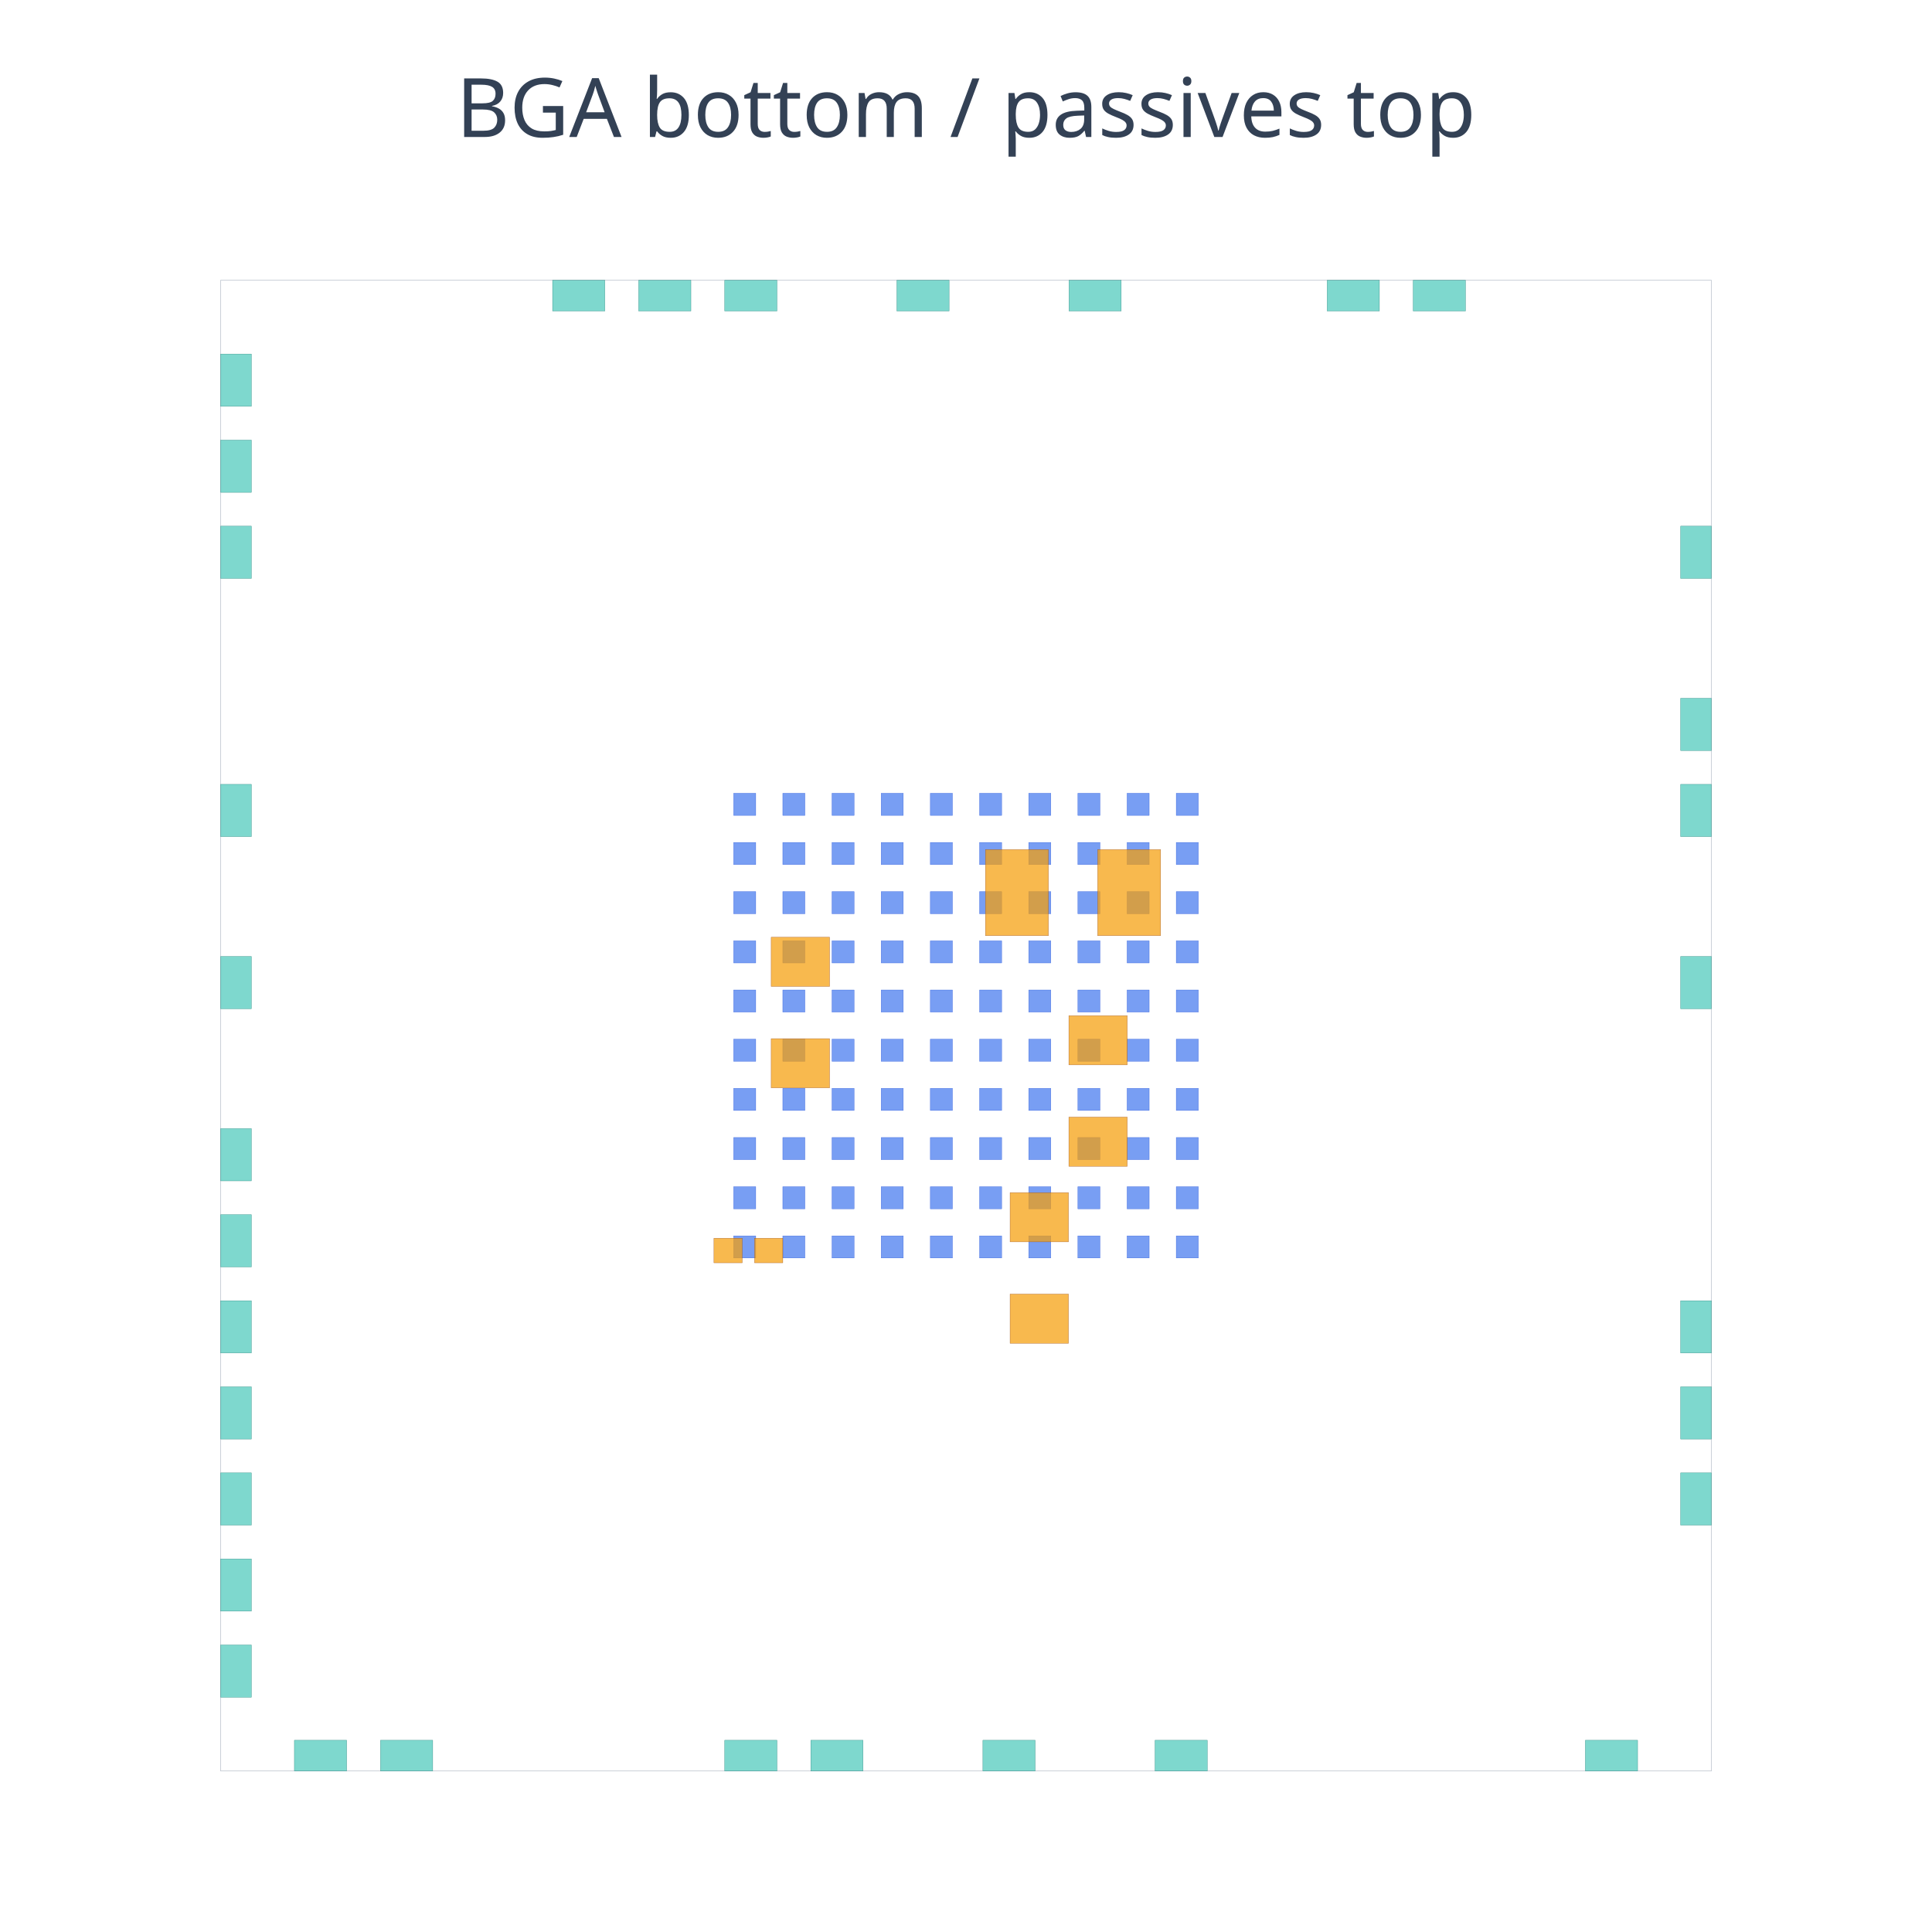
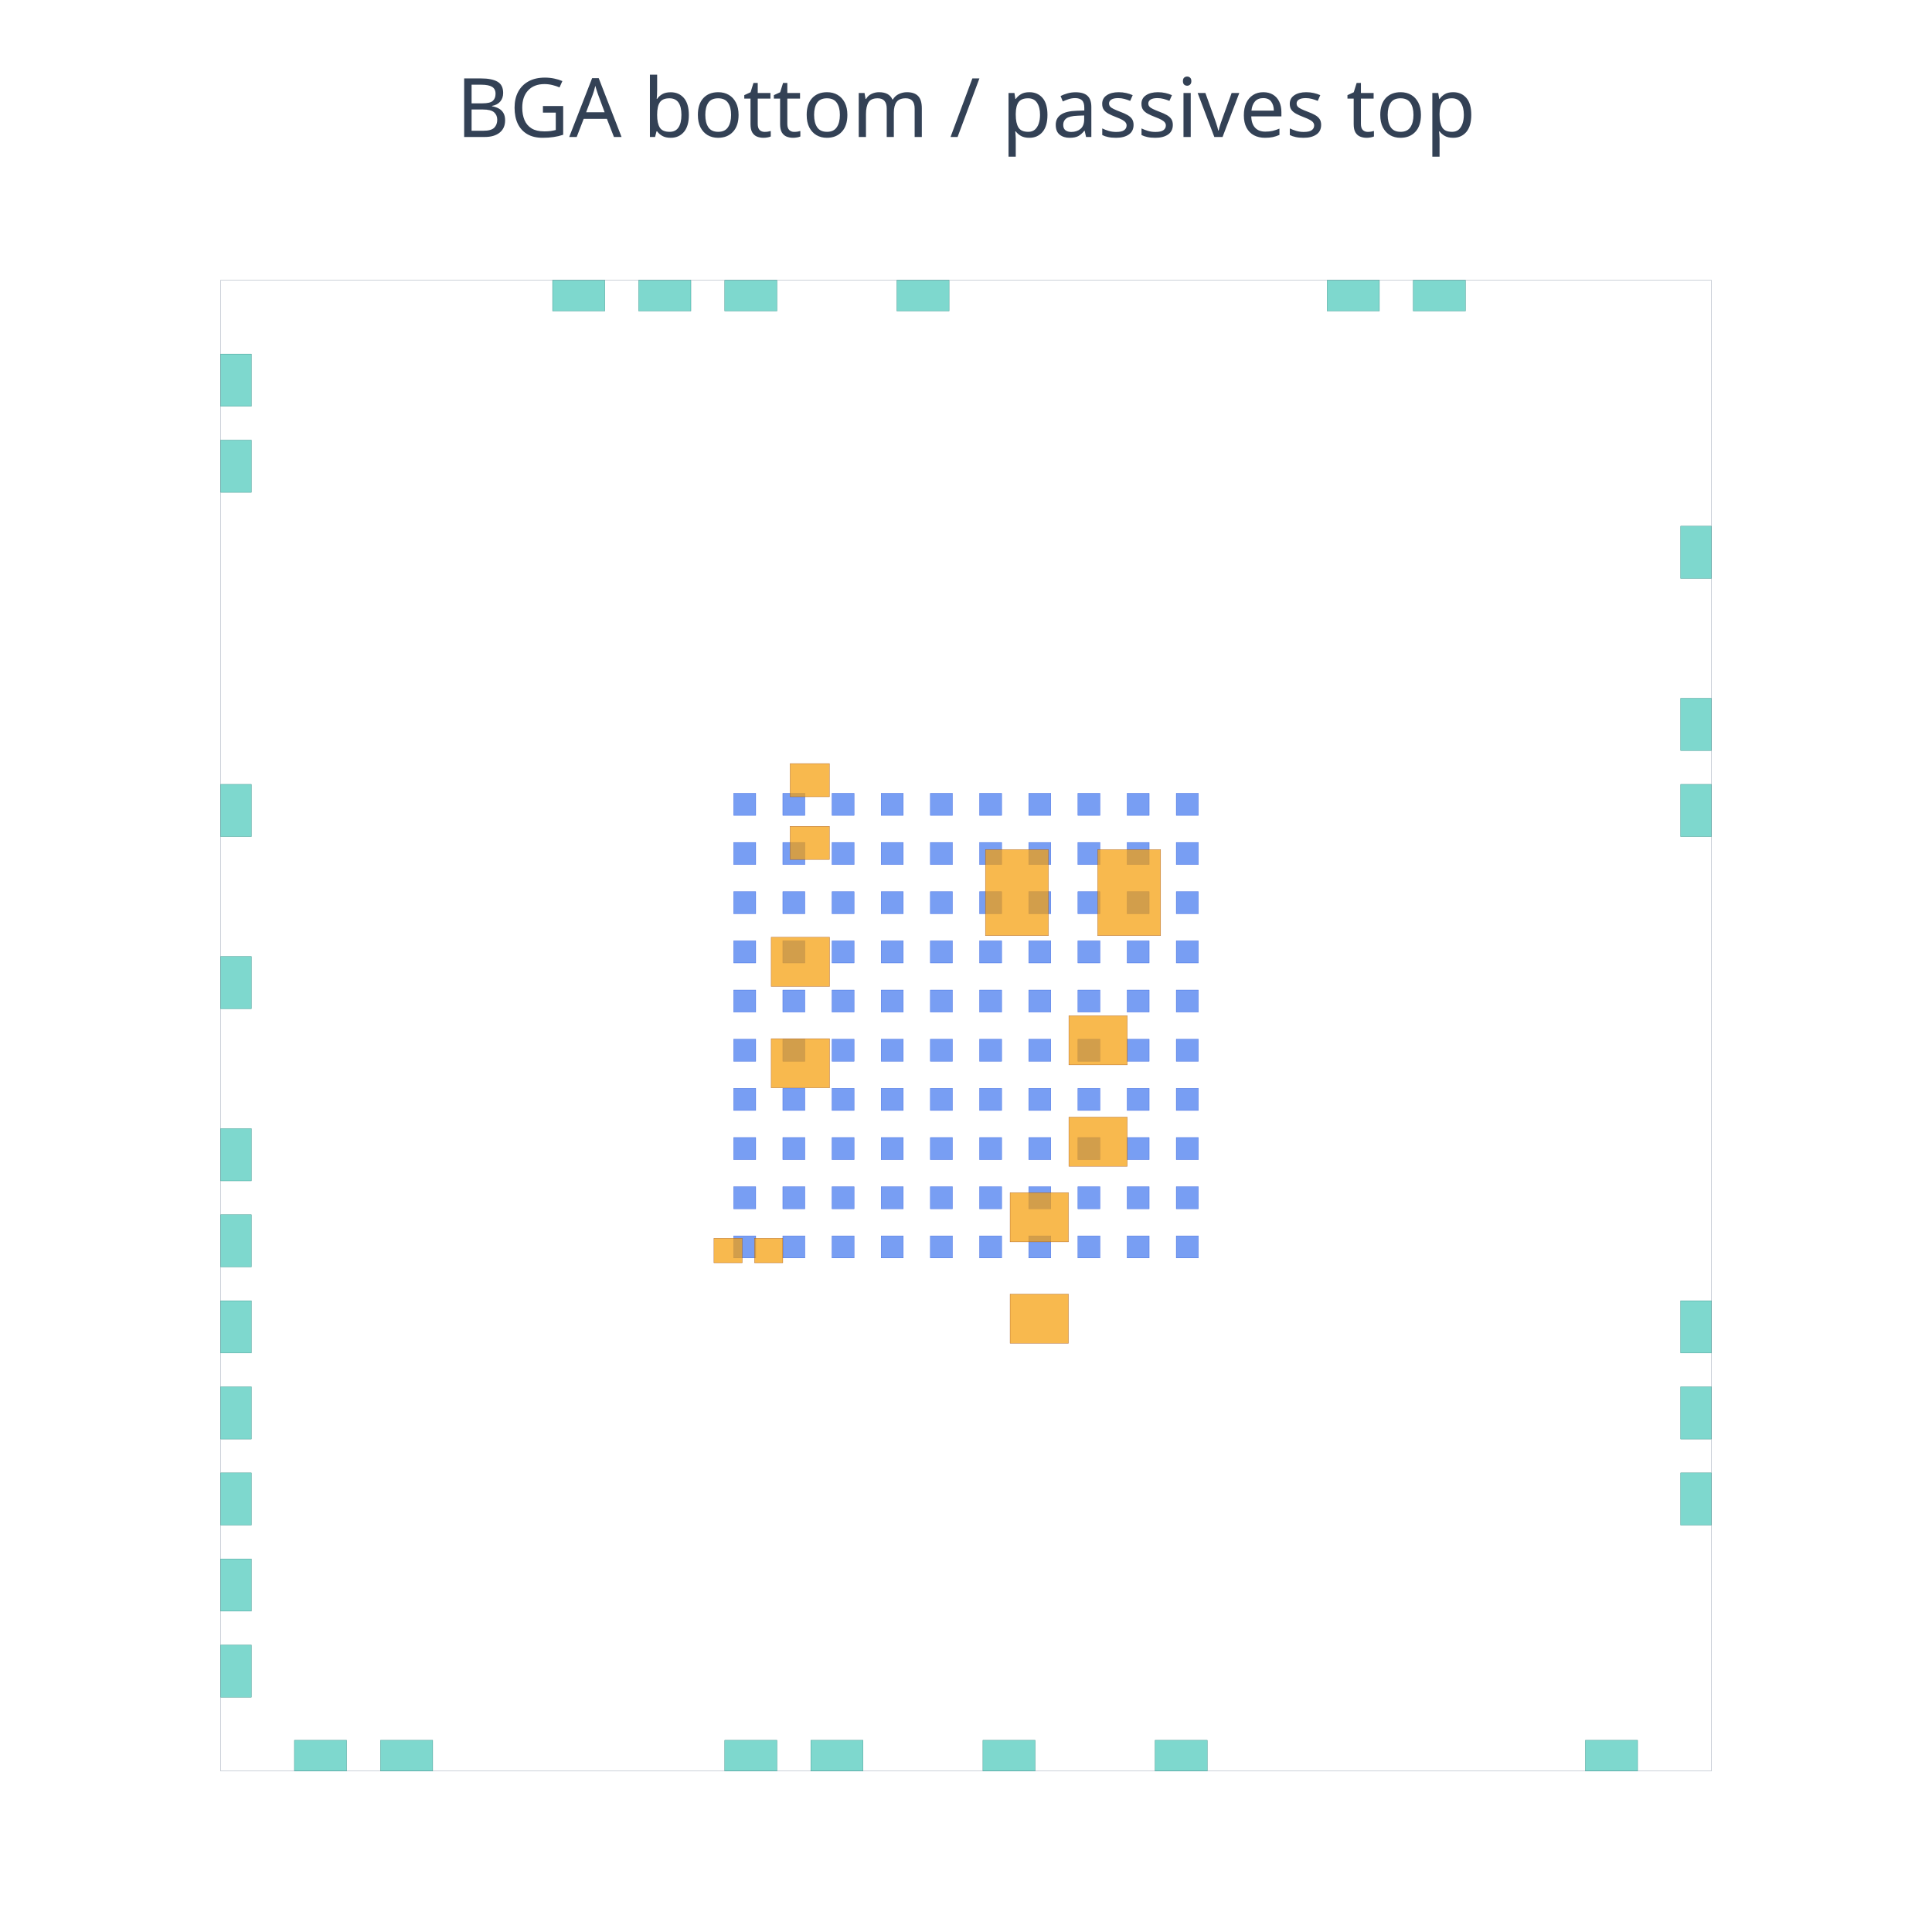
<svg xmlns="http://www.w3.org/2000/svg" width="480" height="480" viewBox="0 0 480 480">
  <rect width="100%" height="100%" fill="white" />
  <g>
    <rect data-type="rect" data-label="board" data-x="0" data-y="0" x="54.815" y="69.63" width="370.37" height="370.37" fill="rgba(255,255,255,0)" stroke="#64748b" stroke-width="0.065" />
  </g>
  <g>
    <rect data-type="rect" data-label="BGA" data-x="3.6" data-y="3.6" x="292.234" y="197.083" width="5.498" height="5.498" fill="rgba(37, 99, 235, 0.62)" stroke="#1d4ed8" stroke-width="0.065" />
  </g>
  <g>
    <rect data-type="rect" data-label="BGA" data-x="2.8" data-y="3.6" x="280.015" y="197.083" width="5.498" height="5.498" fill="rgba(37, 99, 235, 0.62)" stroke="#1d4ed8" stroke-width="0.065" />
  </g>
  <g>
    <rect data-type="rect" data-label="BGA" data-x="2" data-y="3.6" x="267.797" y="197.083" width="5.498" height="5.498" fill="rgba(37, 99, 235, 0.62)" stroke="#1d4ed8" stroke-width="0.065" />
  </g>
  <g>
    <rect data-type="rect" data-label="BGA" data-x="1.2" data-y="3.6" x="255.578" y="197.083" width="5.498" height="5.498" fill="rgba(37, 99, 235, 0.62)" stroke="#1d4ed8" stroke-width="0.065" />
  </g>
  <g>
    <rect data-type="rect" data-label="BGA" data-x="0.4" data-y="3.6" x="243.36" y="197.083" width="5.498" height="5.498" fill="rgba(37, 99, 235, 0.62)" stroke="#1d4ed8" stroke-width="0.065" />
  </g>
  <g>
    <rect data-type="rect" data-label="BGA" data-x="-0.4" data-y="3.6" x="231.142" y="197.083" width="5.498" height="5.498" fill="rgba(37, 99, 235, 0.62)" stroke="#1d4ed8" stroke-width="0.065" />
  </g>
  <g>
    <rect data-type="rect" data-label="BGA" data-x="-1.2" data-y="3.6" x="218.923" y="197.083" width="5.498" height="5.498" fill="rgba(37, 99, 235, 0.62)" stroke="#1d4ed8" stroke-width="0.065" />
  </g>
  <g>
    <rect data-type="rect" data-label="BGA" data-x="-2" data-y="3.6" x="206.705" y="197.083" width="5.498" height="5.498" fill="rgba(37, 99, 235, 0.62)" stroke="#1d4ed8" stroke-width="0.065" />
  </g>
  <g>
    <rect data-type="rect" data-label="BGA" data-x="-2.8" data-y="3.6" x="194.486" y="197.083" width="5.498" height="5.498" fill="rgba(37, 99, 235, 0.62)" stroke="#1d4ed8" stroke-width="0.065" />
  </g>
  <g>
    <rect data-type="rect" data-label="BGA" data-x="-3.6" data-y="3.6" x="182.268" y="197.083" width="5.498" height="5.498" fill="rgba(37, 99, 235, 0.62)" stroke="#1d4ed8" stroke-width="0.065" />
  </g>
  <g>
    <rect data-type="rect" data-label="BGA" data-x="3.6" data-y="2.8" x="292.234" y="209.301" width="5.498" height="5.498" fill="rgba(37, 99, 235, 0.62)" stroke="#1d4ed8" stroke-width="0.065" />
  </g>
  <g>
    <rect data-type="rect" data-label="BGA" data-x="2.8" data-y="2.8" x="280.015" y="209.301" width="5.498" height="5.498" fill="rgba(37, 99, 235, 0.62)" stroke="#1d4ed8" stroke-width="0.065" />
  </g>
  <g>
    <rect data-type="rect" data-label="BGA" data-x="2" data-y="2.8" x="267.797" y="209.301" width="5.498" height="5.498" fill="rgba(37, 99, 235, 0.62)" stroke="#1d4ed8" stroke-width="0.065" />
  </g>
  <g>
    <rect data-type="rect" data-label="BGA" data-x="1.2" data-y="2.8" x="255.578" y="209.301" width="5.498" height="5.498" fill="rgba(37, 99, 235, 0.62)" stroke="#1d4ed8" stroke-width="0.065" />
  </g>
  <g>
    <rect data-type="rect" data-label="BGA" data-x="0.4" data-y="2.8" x="243.36" y="209.301" width="5.498" height="5.498" fill="rgba(37, 99, 235, 0.62)" stroke="#1d4ed8" stroke-width="0.065" />
  </g>
  <g>
    <rect data-type="rect" data-label="BGA" data-x="-0.4" data-y="2.8" x="231.142" y="209.301" width="5.498" height="5.498" fill="rgba(37, 99, 235, 0.62)" stroke="#1d4ed8" stroke-width="0.065" />
  </g>
  <g>
    <rect data-type="rect" data-label="BGA" data-x="-1.2" data-y="2.8" x="218.923" y="209.301" width="5.498" height="5.498" fill="rgba(37, 99, 235, 0.62)" stroke="#1d4ed8" stroke-width="0.065" />
  </g>
  <g>
    <rect data-type="rect" data-label="BGA" data-x="-2" data-y="2.8" x="206.705" y="209.301" width="5.498" height="5.498" fill="rgba(37, 99, 235, 0.62)" stroke="#1d4ed8" stroke-width="0.065" />
  </g>
  <g>
    <rect data-type="rect" data-label="BGA" data-x="-2.8" data-y="2.8" x="194.486" y="209.301" width="5.498" height="5.498" fill="rgba(37, 99, 235, 0.62)" stroke="#1d4ed8" stroke-width="0.065" />
  </g>
  <g>
    <rect data-type="rect" data-label="BGA" data-x="-3.6" data-y="2.8" x="182.268" y="209.301" width="5.498" height="5.498" fill="rgba(37, 99, 235, 0.62)" stroke="#1d4ed8" stroke-width="0.065" />
  </g>
  <g>
    <rect data-type="rect" data-label="BGA" data-x="3.6" data-y="2" x="292.234" y="221.52" width="5.498" height="5.498" fill="rgba(37, 99, 235, 0.62)" stroke="#1d4ed8" stroke-width="0.065" />
  </g>
  <g>
    <rect data-type="rect" data-label="BGA" data-x="2.8" data-y="2" x="280.015" y="221.52" width="5.498" height="5.498" fill="rgba(37, 99, 235, 0.62)" stroke="#1d4ed8" stroke-width="0.065" />
  </g>
  <g>
    <rect data-type="rect" data-label="BGA" data-x="2" data-y="2" x="267.797" y="221.52" width="5.498" height="5.498" fill="rgba(37, 99, 235, 0.62)" stroke="#1d4ed8" stroke-width="0.065" />
  </g>
  <g>
    <rect data-type="rect" data-label="BGA" data-x="1.2" data-y="2" x="255.578" y="221.52" width="5.498" height="5.498" fill="rgba(37, 99, 235, 0.62)" stroke="#1d4ed8" stroke-width="0.065" />
  </g>
  <g>
    <rect data-type="rect" data-label="BGA" data-x="0.4" data-y="2" x="243.36" y="221.52" width="5.498" height="5.498" fill="rgba(37, 99, 235, 0.62)" stroke="#1d4ed8" stroke-width="0.065" />
  </g>
  <g>
    <rect data-type="rect" data-label="BGA" data-x="-0.4" data-y="2" x="231.142" y="221.52" width="5.498" height="5.498" fill="rgba(37, 99, 235, 0.62)" stroke="#1d4ed8" stroke-width="0.065" />
  </g>
  <g>
    <rect data-type="rect" data-label="BGA" data-x="-1.2" data-y="2" x="218.923" y="221.52" width="5.498" height="5.498" fill="rgba(37, 99, 235, 0.62)" stroke="#1d4ed8" stroke-width="0.065" />
  </g>
  <g>
    <rect data-type="rect" data-label="BGA" data-x="-2" data-y="2" x="206.705" y="221.52" width="5.498" height="5.498" fill="rgba(37, 99, 235, 0.62)" stroke="#1d4ed8" stroke-width="0.065" />
  </g>
  <g>
    <rect data-type="rect" data-label="BGA" data-x="-2.8" data-y="2" x="194.486" y="221.52" width="5.498" height="5.498" fill="rgba(37, 99, 235, 0.62)" stroke="#1d4ed8" stroke-width="0.065" />
  </g>
  <g>
    <rect data-type="rect" data-label="BGA" data-x="-3.6" data-y="2" x="182.268" y="221.52" width="5.498" height="5.498" fill="rgba(37, 99, 235, 0.62)" stroke="#1d4ed8" stroke-width="0.065" />
  </g>
  <g>
    <rect data-type="rect" data-label="BGA" data-x="3.6" data-y="1.2" x="292.234" y="233.738" width="5.498" height="5.498" fill="rgba(37, 99, 235, 0.62)" stroke="#1d4ed8" stroke-width="0.065" />
  </g>
  <g>
    <rect data-type="rect" data-label="BGA" data-x="2.8" data-y="1.2" x="280.015" y="233.738" width="5.498" height="5.498" fill="rgba(37, 99, 235, 0.62)" stroke="#1d4ed8" stroke-width="0.065" />
  </g>
  <g>
    <rect data-type="rect" data-label="BGA" data-x="2" data-y="1.2" x="267.797" y="233.738" width="5.498" height="5.498" fill="rgba(37, 99, 235, 0.62)" stroke="#1d4ed8" stroke-width="0.065" />
  </g>
  <g>
    <rect data-type="rect" data-label="BGA" data-x="1.2" data-y="1.2" x="255.578" y="233.738" width="5.498" height="5.498" fill="rgba(37, 99, 235, 0.62)" stroke="#1d4ed8" stroke-width="0.065" />
  </g>
  <g>
    <rect data-type="rect" data-label="BGA" data-x="0.4" data-y="1.2" x="243.36" y="233.738" width="5.498" height="5.498" fill="rgba(37, 99, 235, 0.62)" stroke="#1d4ed8" stroke-width="0.065" />
  </g>
  <g>
    <rect data-type="rect" data-label="BGA" data-x="-0.4" data-y="1.2" x="231.142" y="233.738" width="5.498" height="5.498" fill="rgba(37, 99, 235, 0.62)" stroke="#1d4ed8" stroke-width="0.065" />
  </g>
  <g>
    <rect data-type="rect" data-label="BGA" data-x="-1.2" data-y="1.2" x="218.923" y="233.738" width="5.498" height="5.498" fill="rgba(37, 99, 235, 0.62)" stroke="#1d4ed8" stroke-width="0.065" />
  </g>
  <g>
    <rect data-type="rect" data-label="BGA" data-x="-2" data-y="1.2" x="206.705" y="233.738" width="5.498" height="5.498" fill="rgba(37, 99, 235, 0.62)" stroke="#1d4ed8" stroke-width="0.065" />
  </g>
  <g>
    <rect data-type="rect" data-label="BGA" data-x="-2.8" data-y="1.2" x="194.486" y="233.738" width="5.498" height="5.498" fill="rgba(37, 99, 235, 0.62)" stroke="#1d4ed8" stroke-width="0.065" />
  </g>
  <g>
    <rect data-type="rect" data-label="BGA" data-x="-3.6" data-y="1.2" x="182.268" y="233.738" width="5.498" height="5.498" fill="rgba(37, 99, 235, 0.62)" stroke="#1d4ed8" stroke-width="0.065" />
  </g>
  <g>
    <rect data-type="rect" data-label="BGA" data-x="3.6" data-y="0.4" x="292.234" y="245.956" width="5.498" height="5.498" fill="rgba(37, 99, 235, 0.62)" stroke="#1d4ed8" stroke-width="0.065" />
  </g>
  <g>
    <rect data-type="rect" data-label="BGA" data-x="2.8" data-y="0.4" x="280.015" y="245.956" width="5.498" height="5.498" fill="rgba(37, 99, 235, 0.62)" stroke="#1d4ed8" stroke-width="0.065" />
  </g>
  <g>
    <rect data-type="rect" data-label="BGA" data-x="2" data-y="0.4" x="267.797" y="245.956" width="5.498" height="5.498" fill="rgba(37, 99, 235, 0.62)" stroke="#1d4ed8" stroke-width="0.065" />
  </g>
  <g>
    <rect data-type="rect" data-label="BGA" data-x="1.2" data-y="0.4" x="255.578" y="245.956" width="5.498" height="5.498" fill="rgba(37, 99, 235, 0.62)" stroke="#1d4ed8" stroke-width="0.065" />
  </g>
  <g>
    <rect data-type="rect" data-label="BGA" data-x="0.4" data-y="0.4" x="243.36" y="245.956" width="5.498" height="5.498" fill="rgba(37, 99, 235, 0.62)" stroke="#1d4ed8" stroke-width="0.065" />
  </g>
  <g>
    <rect data-type="rect" data-label="BGA" data-x="-0.4" data-y="0.4" x="231.142" y="245.956" width="5.498" height="5.498" fill="rgba(37, 99, 235, 0.62)" stroke="#1d4ed8" stroke-width="0.065" />
  </g>
  <g>
    <rect data-type="rect" data-label="BGA" data-x="-1.2" data-y="0.4" x="218.923" y="245.956" width="5.498" height="5.498" fill="rgba(37, 99, 235, 0.62)" stroke="#1d4ed8" stroke-width="0.065" />
  </g>
  <g>
    <rect data-type="rect" data-label="BGA" data-x="-2" data-y="0.4" x="206.705" y="245.956" width="5.498" height="5.498" fill="rgba(37, 99, 235, 0.62)" stroke="#1d4ed8" stroke-width="0.065" />
  </g>
  <g>
    <rect data-type="rect" data-label="BGA" data-x="-2.8" data-y="0.4" x="194.486" y="245.956" width="5.498" height="5.498" fill="rgba(37, 99, 235, 0.62)" stroke="#1d4ed8" stroke-width="0.065" />
  </g>
  <g>
    <rect data-type="rect" data-label="BGA" data-x="-3.6" data-y="0.4" x="182.268" y="245.956" width="5.498" height="5.498" fill="rgba(37, 99, 235, 0.62)" stroke="#1d4ed8" stroke-width="0.065" />
  </g>
  <g>
    <rect data-type="rect" data-label="BGA" data-x="3.6" data-y="-0.4" x="292.234" y="258.175" width="5.498" height="5.498" fill="rgba(37, 99, 235, 0.62)" stroke="#1d4ed8" stroke-width="0.065" />
  </g>
  <g>
    <rect data-type="rect" data-label="BGA" data-x="2.8" data-y="-0.4" x="280.015" y="258.175" width="5.498" height="5.498" fill="rgba(37, 99, 235, 0.62)" stroke="#1d4ed8" stroke-width="0.065" />
  </g>
  <g>
    <rect data-type="rect" data-label="BGA" data-x="2" data-y="-0.4" x="267.797" y="258.175" width="5.498" height="5.498" fill="rgba(37, 99, 235, 0.62)" stroke="#1d4ed8" stroke-width="0.065" />
  </g>
  <g>
    <rect data-type="rect" data-label="BGA" data-x="1.2" data-y="-0.4" x="255.578" y="258.175" width="5.498" height="5.498" fill="rgba(37, 99, 235, 0.62)" stroke="#1d4ed8" stroke-width="0.065" />
  </g>
  <g>
    <rect data-type="rect" data-label="BGA" data-x="0.4" data-y="-0.4" x="243.36" y="258.175" width="5.498" height="5.498" fill="rgba(37, 99, 235, 0.62)" stroke="#1d4ed8" stroke-width="0.065" />
  </g>
  <g>
    <rect data-type="rect" data-label="BGA" data-x="-0.4" data-y="-0.4" x="231.142" y="258.175" width="5.498" height="5.498" fill="rgba(37, 99, 235, 0.62)" stroke="#1d4ed8" stroke-width="0.065" />
  </g>
  <g>
    <rect data-type="rect" data-label="BGA" data-x="-1.2" data-y="-0.4" x="218.923" y="258.175" width="5.498" height="5.498" fill="rgba(37, 99, 235, 0.62)" stroke="#1d4ed8" stroke-width="0.065" />
  </g>
  <g>
    <rect data-type="rect" data-label="BGA" data-x="-2" data-y="-0.4" x="206.705" y="258.175" width="5.498" height="5.498" fill="rgba(37, 99, 235, 0.62)" stroke="#1d4ed8" stroke-width="0.065" />
  </g>
  <g>
    <rect data-type="rect" data-label="BGA" data-x="-2.8" data-y="-0.4" x="194.486" y="258.175" width="5.498" height="5.498" fill="rgba(37, 99, 235, 0.62)" stroke="#1d4ed8" stroke-width="0.065" />
  </g>
  <g>
    <rect data-type="rect" data-label="BGA" data-x="-3.6" data-y="-0.4" x="182.268" y="258.175" width="5.498" height="5.498" fill="rgba(37, 99, 235, 0.62)" stroke="#1d4ed8" stroke-width="0.065" />
  </g>
  <g>
    <rect data-type="rect" data-label="BGA" data-x="3.6" data-y="-1.2" x="292.234" y="270.393" width="5.498" height="5.498" fill="rgba(37, 99, 235, 0.62)" stroke="#1d4ed8" stroke-width="0.065" />
  </g>
  <g>
    <rect data-type="rect" data-label="BGA" data-x="2.8" data-y="-1.2" x="280.015" y="270.393" width="5.498" height="5.498" fill="rgba(37, 99, 235, 0.62)" stroke="#1d4ed8" stroke-width="0.065" />
  </g>
  <g>
    <rect data-type="rect" data-label="BGA" data-x="2" data-y="-1.2" x="267.797" y="270.393" width="5.498" height="5.498" fill="rgba(37, 99, 235, 0.62)" stroke="#1d4ed8" stroke-width="0.065" />
  </g>
  <g>
    <rect data-type="rect" data-label="BGA" data-x="1.2" data-y="-1.2" x="255.578" y="270.393" width="5.498" height="5.498" fill="rgba(37, 99, 235, 0.62)" stroke="#1d4ed8" stroke-width="0.065" />
  </g>
  <g>
    <rect data-type="rect" data-label="BGA" data-x="0.4" data-y="-1.2" x="243.36" y="270.393" width="5.498" height="5.498" fill="rgba(37, 99, 235, 0.62)" stroke="#1d4ed8" stroke-width="0.065" />
  </g>
  <g>
    <rect data-type="rect" data-label="BGA" data-x="-0.4" data-y="-1.2" x="231.142" y="270.393" width="5.498" height="5.498" fill="rgba(37, 99, 235, 0.62)" stroke="#1d4ed8" stroke-width="0.065" />
  </g>
  <g>
    <rect data-type="rect" data-label="BGA" data-x="-1.2" data-y="-1.2" x="218.923" y="270.393" width="5.498" height="5.498" fill="rgba(37, 99, 235, 0.62)" stroke="#1d4ed8" stroke-width="0.065" />
  </g>
  <g>
    <rect data-type="rect" data-label="BGA" data-x="-2" data-y="-1.2" x="206.705" y="270.393" width="5.498" height="5.498" fill="rgba(37, 99, 235, 0.62)" stroke="#1d4ed8" stroke-width="0.065" />
  </g>
  <g>
    <rect data-type="rect" data-label="BGA" data-x="-2.8" data-y="-1.2" x="194.486" y="270.393" width="5.498" height="5.498" fill="rgba(37, 99, 235, 0.62)" stroke="#1d4ed8" stroke-width="0.065" />
  </g>
  <g>
    <rect data-type="rect" data-label="BGA" data-x="-3.6" data-y="-1.2" x="182.268" y="270.393" width="5.498" height="5.498" fill="rgba(37, 99, 235, 0.62)" stroke="#1d4ed8" stroke-width="0.065" />
  </g>
  <g>
    <rect data-type="rect" data-label="BGA" data-x="3.6" data-y="-2" x="292.234" y="282.612" width="5.498" height="5.498" fill="rgba(37, 99, 235, 0.62)" stroke="#1d4ed8" stroke-width="0.065" />
  </g>
  <g>
    <rect data-type="rect" data-label="BGA" data-x="2.8" data-y="-2" x="280.015" y="282.612" width="5.498" height="5.498" fill="rgba(37, 99, 235, 0.62)" stroke="#1d4ed8" stroke-width="0.065" />
  </g>
  <g>
    <rect data-type="rect" data-label="BGA" data-x="2" data-y="-2" x="267.797" y="282.612" width="5.498" height="5.498" fill="rgba(37, 99, 235, 0.62)" stroke="#1d4ed8" stroke-width="0.065" />
  </g>
  <g>
    <rect data-type="rect" data-label="BGA" data-x="1.2" data-y="-2" x="255.578" y="282.612" width="5.498" height="5.498" fill="rgba(37, 99, 235, 0.62)" stroke="#1d4ed8" stroke-width="0.065" />
  </g>
  <g>
    <rect data-type="rect" data-label="BGA" data-x="0.4" data-y="-2" x="243.36" y="282.612" width="5.498" height="5.498" fill="rgba(37, 99, 235, 0.62)" stroke="#1d4ed8" stroke-width="0.065" />
  </g>
  <g>
    <rect data-type="rect" data-label="BGA" data-x="-0.4" data-y="-2" x="231.142" y="282.612" width="5.498" height="5.498" fill="rgba(37, 99, 235, 0.62)" stroke="#1d4ed8" stroke-width="0.065" />
  </g>
  <g>
    <rect data-type="rect" data-label="BGA" data-x="-1.2" data-y="-2" x="218.923" y="282.612" width="5.498" height="5.498" fill="rgba(37, 99, 235, 0.62)" stroke="#1d4ed8" stroke-width="0.065" />
  </g>
  <g>
    <rect data-type="rect" data-label="BGA" data-x="-2" data-y="-2" x="206.705" y="282.612" width="5.498" height="5.498" fill="rgba(37, 99, 235, 0.62)" stroke="#1d4ed8" stroke-width="0.065" />
  </g>
  <g>
    <rect data-type="rect" data-label="BGA" data-x="-2.8" data-y="-2" x="194.486" y="282.612" width="5.498" height="5.498" fill="rgba(37, 99, 235, 0.62)" stroke="#1d4ed8" stroke-width="0.065" />
  </g>
  <g>
    <rect data-type="rect" data-label="BGA" data-x="-3.6" data-y="-2" x="182.268" y="282.612" width="5.498" height="5.498" fill="rgba(37, 99, 235, 0.62)" stroke="#1d4ed8" stroke-width="0.065" />
  </g>
  <g>
    <rect data-type="rect" data-label="BGA" data-x="3.6" data-y="-2.8" x="292.234" y="294.83" width="5.498" height="5.498" fill="rgba(37, 99, 235, 0.62)" stroke="#1d4ed8" stroke-width="0.065" />
  </g>
  <g>
    <rect data-type="rect" data-label="BGA" data-x="2.8" data-y="-2.8" x="280.015" y="294.83" width="5.498" height="5.498" fill="rgba(37, 99, 235, 0.62)" stroke="#1d4ed8" stroke-width="0.065" />
  </g>
  <g>
    <rect data-type="rect" data-label="BGA" data-x="2" data-y="-2.8" x="267.797" y="294.83" width="5.498" height="5.498" fill="rgba(37, 99, 235, 0.62)" stroke="#1d4ed8" stroke-width="0.065" />
  </g>
  <g>
    <rect data-type="rect" data-label="BGA" data-x="1.2" data-y="-2.8" x="255.578" y="294.83" width="5.498" height="5.498" fill="rgba(37, 99, 235, 0.62)" stroke="#1d4ed8" stroke-width="0.065" />
  </g>
  <g>
    <rect data-type="rect" data-label="BGA" data-x="0.4" data-y="-2.8" x="243.36" y="294.83" width="5.498" height="5.498" fill="rgba(37, 99, 235, 0.62)" stroke="#1d4ed8" stroke-width="0.065" />
  </g>
  <g>
    <rect data-type="rect" data-label="BGA" data-x="-0.4" data-y="-2.8" x="231.142" y="294.83" width="5.498" height="5.498" fill="rgba(37, 99, 235, 0.62)" stroke="#1d4ed8" stroke-width="0.065" />
  </g>
  <g>
    <rect data-type="rect" data-label="BGA" data-x="-1.2" data-y="-2.8" x="218.923" y="294.83" width="5.498" height="5.498" fill="rgba(37, 99, 235, 0.62)" stroke="#1d4ed8" stroke-width="0.065" />
  </g>
  <g>
    <rect data-type="rect" data-label="BGA" data-x="-2" data-y="-2.8" x="206.705" y="294.83" width="5.498" height="5.498" fill="rgba(37, 99, 235, 0.62)" stroke="#1d4ed8" stroke-width="0.065" />
  </g>
  <g>
    <rect data-type="rect" data-label="BGA" data-x="-2.8" data-y="-2.8" x="194.486" y="294.83" width="5.498" height="5.498" fill="rgba(37, 99, 235, 0.62)" stroke="#1d4ed8" stroke-width="0.065" />
  </g>
  <g>
    <rect data-type="rect" data-label="BGA" data-x="-3.6" data-y="-2.8" x="182.268" y="294.83" width="5.498" height="5.498" fill="rgba(37, 99, 235, 0.62)" stroke="#1d4ed8" stroke-width="0.065" />
  </g>
  <g>
    <rect data-type="rect" data-label="BGA" data-x="3.6" data-y="-3.6" x="292.234" y="307.048" width="5.498" height="5.498" fill="rgba(37, 99, 235, 0.62)" stroke="#1d4ed8" stroke-width="0.065" />
  </g>
  <g>
    <rect data-type="rect" data-label="BGA" data-x="2.8" data-y="-3.6" x="280.015" y="307.048" width="5.498" height="5.498" fill="rgba(37, 99, 235, 0.62)" stroke="#1d4ed8" stroke-width="0.065" />
  </g>
  <g>
    <rect data-type="rect" data-label="BGA" data-x="2" data-y="-3.6" x="267.797" y="307.048" width="5.498" height="5.498" fill="rgba(37, 99, 235, 0.62)" stroke="#1d4ed8" stroke-width="0.065" />
  </g>
  <g>
    <rect data-type="rect" data-label="BGA" data-x="1.2" data-y="-3.6" x="255.578" y="307.048" width="5.498" height="5.498" fill="rgba(37, 99, 235, 0.62)" stroke="#1d4ed8" stroke-width="0.065" />
  </g>
  <g>
    <rect data-type="rect" data-label="BGA" data-x="0.4" data-y="-3.6" x="243.36" y="307.048" width="5.498" height="5.498" fill="rgba(37, 99, 235, 0.62)" stroke="#1d4ed8" stroke-width="0.065" />
  </g>
  <g>
    <rect data-type="rect" data-label="BGA" data-x="-0.4" data-y="-3.6" x="231.142" y="307.048" width="5.498" height="5.498" fill="rgba(37, 99, 235, 0.62)" stroke="#1d4ed8" stroke-width="0.065" />
  </g>
  <g>
    <rect data-type="rect" data-label="BGA" data-x="-1.2" data-y="-3.6" x="218.923" y="307.048" width="5.498" height="5.498" fill="rgba(37, 99, 235, 0.62)" stroke="#1d4ed8" stroke-width="0.065" />
  </g>
  <g>
    <rect data-type="rect" data-label="BGA" data-x="-2" data-y="-3.6" x="206.705" y="307.048" width="5.498" height="5.498" fill="rgba(37, 99, 235, 0.62)" stroke="#1d4ed8" stroke-width="0.065" />
  </g>
  <g>
    <rect data-type="rect" data-label="BGA" data-x="-2.8" data-y="-3.6" x="194.486" y="307.048" width="5.498" height="5.498" fill="rgba(37, 99, 235, 0.62)" stroke="#1d4ed8" stroke-width="0.065" />
  </g>
  <g>
    <rect data-type="rect" data-label="BGA" data-x="-3.6" data-y="-3.6" x="182.268" y="307.048" width="5.498" height="5.498" fill="rgba(37, 99, 235, 0.62)" stroke="#1d4ed8" stroke-width="0.065" />
  </g>
  <g>
+     <rect data-type="rect" data-label="IO" data-x="-11.875" data-y="-10.5" x="54.815" y="408.69" width="7.637" height="12.982" fill="rgba(20, 184, 166, 0.55)" stroke="#0f766e" stroke-width="0.065" />
+   </g>
+   <g>
+     <rect data-type="rect" data-label="IO" data-x="11.875" data-y="7.7" x="417.549" y="130.722" width="7.637" height="12.982" fill="rgba(20, 184, 166, 0.55)" stroke="#0f766e" stroke-width="0.065" />
+   </g>
+   <g>
+     <rect data-type="rect" data-label="IO" data-x="11.875" data-y="-7.7" x="417.549" y="365.926" width="7.637" height="12.982" fill="rgba(20, 184, 166, 0.55)" stroke="#0f766e" stroke-width="0.065" />
+   </g>
+   <g>
+     <rect data-type="rect" data-label="IO" data-x="-10.5" data-y="-11.875" x="73.142" y="432.363" width="12.982" height="7.637" fill="rgba(20, 184, 166, 0.55)" stroke="#0f766e" stroke-width="0.065" />
+   </g>
+   <g>
+     <rect data-type="rect" data-label="IO" data-x="-11.875" data-y="-6.3" x="54.815" y="344.544" width="7.637" height="12.982" fill="rgba(20, 184, 166, 0.55)" stroke="#0f766e" stroke-width="0.065" />
+   </g>
+   <g>
    <rect data-type="rect" data-label="IO" data-x="-11.875" data-y="3.5" x="54.815" y="194.868" width="7.637" height="12.982" fill="rgba(20, 184, 166, 0.55)" stroke="#0f766e" stroke-width="0.065" />
  </g>
  <g>
-     <rect data-type="rect" data-label="IO" data-x="11.875" data-y="-7.7" x="417.549" y="365.926" width="7.637" height="12.982" fill="rgba(20, 184, 166, 0.55)" stroke="#0f766e" stroke-width="0.065" />
-   </g>
-   <g>
-     <rect data-type="rect" data-label="IO" data-x="-11.875" data-y="-10.5" x="54.815" y="408.69" width="7.637" height="12.982" fill="rgba(20, 184, 166, 0.55)" stroke="#0f766e" stroke-width="0.065" />
+     <rect data-type="rect" data-label="IO" data-x="7.7" data-y="11.875" x="351.111" y="69.63" width="12.982" height="7.637" fill="rgba(20, 184, 166, 0.55)" stroke="#0f766e" stroke-width="0.065" />
+   </g>
+   <g>
+     <rect data-type="rect" data-label="IO" data-x="-9.1" data-y="-11.875" x="94.525" y="432.363" width="12.982" height="7.637" fill="rgba(20, 184, 166, 0.55)" stroke="#0f766e" stroke-width="0.065" />
+   </g>
+   <g>
+     <rect data-type="rect" data-label="IO" data-x="-6.3" data-y="11.875" x="137.289" y="69.63" width="12.982" height="7.637" fill="rgba(20, 184, 166, 0.55)" stroke="#0f766e" stroke-width="0.065" />
+   </g>
+   <g>
+     <rect data-type="rect" data-label="IO" data-x="0.7" data-y="-11.875" x="244.2" y="432.363" width="12.982" height="7.637" fill="rgba(20, 184, 166, 0.55)" stroke="#0f766e" stroke-width="0.065" />
+   </g>
+   <g>
+     <rect data-type="rect" data-label="IO" data-x="-11.875" data-y="-2.1" x="54.815" y="280.397" width="7.637" height="12.982" fill="rgba(20, 184, 166, 0.55)" stroke="#0f766e" stroke-width="0.065" />
  </g>
  <g>
    <rect data-type="rect" data-label="IO" data-x="-2.1" data-y="-11.875" x="201.436" y="432.363" width="12.982" height="7.637" fill="rgba(20, 184, 166, 0.55)" stroke="#0f766e" stroke-width="0.065" />
  </g>
  <g>
+     <rect data-type="rect" data-label="IO" data-x="6.3" data-y="11.875" x="329.729" y="69.63" width="12.982" height="7.637" fill="rgba(20, 184, 166, 0.55)" stroke="#0f766e" stroke-width="0.065" />
+   </g>
+   <g>
    <rect data-type="rect" data-label="IO" data-x="-11.875" data-y="-7.7" x="54.815" y="365.926" width="7.637" height="12.982" fill="rgba(20, 184, 166, 0.55)" stroke="#0f766e" stroke-width="0.065" />
  </g>
  <g>
+     <rect data-type="rect" data-label="IO" data-x="-0.7" data-y="11.875" x="222.818" y="69.63" width="12.982" height="7.637" fill="rgba(20, 184, 166, 0.55)" stroke="#0f766e" stroke-width="0.065" />
+   </g>
+   <g>
+     <rect data-type="rect" data-label="IO" data-x="11.875" data-y="4.9" x="417.549" y="173.486" width="7.637" height="12.982" fill="rgba(20, 184, 166, 0.55)" stroke="#0f766e" stroke-width="0.065" />
+   </g>
+   <g>
+     <rect data-type="rect" data-label="IO" data-x="-11.875" data-y="-9.1" x="54.815" y="387.308" width="7.637" height="12.982" fill="rgba(20, 184, 166, 0.55)" stroke="#0f766e" stroke-width="0.065" />
+   </g>
+   <g>
    <rect data-type="rect" data-label="IO" data-x="11.875" data-y="-4.9" x="417.549" y="323.162" width="7.637" height="12.982" fill="rgba(20, 184, 166, 0.55)" stroke="#0f766e" stroke-width="0.065" />
  </g>
  <g>
-     <rect data-type="rect" data-label="IO" data-x="-11.875" data-y="-6.3" x="54.815" y="344.544" width="7.637" height="12.982" fill="rgba(20, 184, 166, 0.55)" stroke="#0f766e" stroke-width="0.065" />
-   </g>
-   <g>
-     <rect data-type="rect" data-label="IO" data-x="11.875" data-y="7.7" x="417.549" y="130.722" width="7.637" height="12.982" fill="rgba(20, 184, 166, 0.55)" stroke="#0f766e" stroke-width="0.065" />
-   </g>
-   <g>
-     <rect data-type="rect" data-label="IO" data-x="-10.5" data-y="-11.875" x="73.142" y="432.363" width="12.982" height="7.637" fill="rgba(20, 184, 166, 0.55)" stroke="#0f766e" stroke-width="0.065" />
-   </g>
-   <g>
-     <rect data-type="rect" data-label="IO" data-x="7.7" data-y="11.875" x="351.111" y="69.63" width="12.982" height="7.637" fill="rgba(20, 184, 166, 0.55)" stroke="#0f766e" stroke-width="0.065" />
-   </g>
-   <g>
-     <rect data-type="rect" data-label="IO" data-x="-9.1" data-y="-11.875" x="94.525" y="432.363" width="12.982" height="7.637" fill="rgba(20, 184, 166, 0.55)" stroke="#0f766e" stroke-width="0.065" />
-   </g>
-   <g>
-     <rect data-type="rect" data-label="IO" data-x="-6.3" data-y="11.875" x="137.289" y="69.63" width="12.982" height="7.637" fill="rgba(20, 184, 166, 0.55)" stroke="#0f766e" stroke-width="0.065" />
-   </g>
-   <g>
-     <rect data-type="rect" data-label="IO" data-x="0.7" data-y="-11.875" x="244.2" y="432.363" width="12.982" height="7.637" fill="rgba(20, 184, 166, 0.55)" stroke="#0f766e" stroke-width="0.065" />
-   </g>
-   <g>
-     <rect data-type="rect" data-label="IO" data-x="-11.875" data-y="-2.1" x="54.815" y="280.397" width="7.637" height="12.982" fill="rgba(20, 184, 166, 0.55)" stroke="#0f766e" stroke-width="0.065" />
-   </g>
-   <g>
-     <rect data-type="rect" data-label="IO" data-x="2.1" data-y="11.875" x="265.582" y="69.63" width="12.982" height="7.637" fill="rgba(20, 184, 166, 0.55)" stroke="#0f766e" stroke-width="0.065" />
-   </g>
-   <g>
-     <rect data-type="rect" data-label="IO" data-x="6.3" data-y="11.875" x="329.729" y="69.63" width="12.982" height="7.637" fill="rgba(20, 184, 166, 0.55)" stroke="#0f766e" stroke-width="0.065" />
-   </g>
-   <g>
-     <rect data-type="rect" data-label="IO" data-x="11.875" data-y="0.7" x="417.549" y="237.633" width="7.637" height="12.982" fill="rgba(20, 184, 166, 0.55)" stroke="#0f766e" stroke-width="0.065" />
-   </g>
-   <g>
-     <rect data-type="rect" data-label="IO" data-x="-0.7" data-y="11.875" x="222.818" y="69.63" width="12.982" height="7.637" fill="rgba(20, 184, 166, 0.55)" stroke="#0f766e" stroke-width="0.065" />
-   </g>
-   <g>
-     <rect data-type="rect" data-label="IO" data-x="11.875" data-y="4.9" x="417.549" y="173.486" width="7.637" height="12.982" fill="rgba(20, 184, 166, 0.55)" stroke="#0f766e" stroke-width="0.065" />
-   </g>
-   <g>
-     <rect data-type="rect" data-label="IO" data-x="-11.875" data-y="-9.1" x="54.815" y="387.308" width="7.637" height="12.982" fill="rgba(20, 184, 166, 0.55)" stroke="#0f766e" stroke-width="0.065" />
-   </g>
-   <g>
-     <rect data-type="rect" data-label="IO" data-x="-11.875" data-y="7.7" x="54.815" y="130.722" width="7.637" height="12.982" fill="rgba(20, 184, 166, 0.55)" stroke="#0f766e" stroke-width="0.065" />
-   </g>
-   <g>
    <rect data-type="rect" data-label="IO" data-x="-11.875" data-y="9.1" x="54.815" y="109.339" width="7.637" height="12.982" fill="rgba(20, 184, 166, 0.55)" stroke="#0f766e" stroke-width="0.065" />
  </g>
  <g>
    <rect data-type="rect" data-label="IO" data-x="-11.875" data-y="0.7" x="54.815" y="237.633" width="7.637" height="12.982" fill="rgba(20, 184, 166, 0.55)" stroke="#0f766e" stroke-width="0.065" />
  </g>
  <g>
    <rect data-type="rect" data-label="IO" data-x="-3.5" data-y="11.875" x="180.053" y="69.63" width="12.982" height="7.637" fill="rgba(20, 184, 166, 0.55)" stroke="#0f766e" stroke-width="0.065" />
  </g>
  <g>
    <rect data-type="rect" data-label="IO" data-x="-4.9" data-y="11.875" x="158.671" y="69.63" width="12.982" height="7.637" fill="rgba(20, 184, 166, 0.55)" stroke="#0f766e" stroke-width="0.065" />
  </g>
  <g>
    <rect data-type="rect" data-label="IO" data-x="-11.875" data-y="-4.9" x="54.815" y="323.162" width="7.637" height="12.982" fill="rgba(20, 184, 166, 0.55)" stroke="#0f766e" stroke-width="0.065" />
  </g>
  <g>
    <rect data-type="rect" data-label="IO" data-x="-11.875" data-y="10.5" x="54.815" y="87.957" width="7.637" height="12.982" fill="rgba(20, 184, 166, 0.55)" stroke="#0f766e" stroke-width="0.065" />
  </g>
  <g>
    <rect data-type="rect" data-label="IO" data-x="11.875" data-y="3.5" x="417.549" y="194.868" width="7.637" height="12.982" fill="rgba(20, 184, 166, 0.55)" stroke="#0f766e" stroke-width="0.065" />
  </g>
  <g>
    <rect data-type="rect" data-label="IO" data-x="10.5" data-y="-11.875" x="393.876" y="432.363" width="12.982" height="7.637" fill="rgba(20, 184, 166, 0.55)" stroke="#0f766e" stroke-width="0.065" />
  </g>
  <g>
    <rect data-type="rect" data-label="IO" data-x="-3.5" data-y="-11.875" x="180.053" y="432.363" width="12.982" height="7.637" fill="rgba(20, 184, 166, 0.55)" stroke="#0f766e" stroke-width="0.065" />
  </g>
  <g>
    <rect data-type="rect" data-label="IO" data-x="-11.875" data-y="-3.5" x="54.815" y="301.779" width="7.637" height="12.982" fill="rgba(20, 184, 166, 0.55)" stroke="#0f766e" stroke-width="0.065" />
  </g>
  <g>
    <rect data-type="rect" data-label="IO" data-x="11.875" data-y="-6.3" x="417.549" y="344.544" width="7.637" height="12.982" fill="rgba(20, 184, 166, 0.55)" stroke="#0f766e" stroke-width="0.065" />
  </g>
  <g>
    <rect data-type="rect" data-label="IO" data-x="3.5" data-y="-11.875" x="286.964" y="432.363" width="12.982" height="7.637" fill="rgba(20, 184, 166, 0.55)" stroke="#0f766e" stroke-width="0.065" />
  </g>
  <g>
    <rect data-type="rect" data-label="PASSIVE" data-x="2.148" data-y="-0.238" x="265.552" y="252.341" width="14.509" height="12.218" fill="rgba(245, 158, 11, 0.72)" stroke="#92400e" stroke-width="0.065" />
  </g>
  <g>
    <rect data-type="rect" data-label="PASSIVE" data-x="2.148" data-y="-1.888" x="265.552" y="277.541" width="14.509" height="12.218" fill="rgba(245, 158, 11, 0.72)" stroke="#92400e" stroke-width="0.065" />
  </g>
  <g>
    <rect data-type="rect" data-label="PASSIVE" data-x="-2.694" data-y="-0.612" x="191.6" y="258.053" width="14.509" height="12.218" fill="rgba(245, 158, 11, 0.72)" stroke="#92400e" stroke-width="0.065" />
  </g>
  <g>
    <rect data-type="rect" data-label="PASSIVE" data-x="-2.694" data-y="1.038" x="191.6" y="232.852" width="14.509" height="12.218" fill="rgba(245, 158, 11, 0.72)" stroke="#92400e" stroke-width="0.065" />
  </g>
  <g>
    <rect data-type="rect" data-label="PASSIVE" data-x="0.8285000000000001" data-y="2.164" x="244.826" y="211.073" width="15.655" height="21.382" fill="rgba(245, 158, 11, 0.72)" stroke="#92400e" stroke-width="0.065" />
  </g>
  <g>
    <rect data-type="rect" data-label="PASSIVE" data-x="2.6535" data-y="2.164" x="272.7" y="211.073" width="15.655" height="21.382" fill="rgba(245, 158, 11, 0.72)" stroke="#92400e" stroke-width="0.065" />
  </g>
  <g>
    <rect data-type="rect" data-label="PASSIVE" data-x="1.192" data-y="-4.767" x="250.951" y="321.512" width="14.509" height="12.218" fill="rgba(245, 158, 11, 0.72)" stroke="#92400e" stroke-width="0.065" />
  </g>
  <g>
    <rect data-type="rect" data-label="PASSIVE" data-x="1.192" data-y="-3.117" x="250.951" y="296.312" width="14.509" height="12.218" fill="rgba(245, 158, 11, 0.72)" stroke="#92400e" stroke-width="0.065" />
+   </g>
+   <g>
+     <rect data-type="rect" data-label="PASSIVE" data-x="-2.542" data-y="2.973" x="196.289" y="205.284" width="9.775" height="8.247" fill="rgba(245, 158, 11, 0.72)" stroke="#92400e" stroke-width="0.065" />
+   </g>
+   <g>
+     <rect data-type="rect" data-label="PASSIVE" data-x="-2.542" data-y="3.9930000000000003" x="196.289" y="189.706" width="9.775" height="8.247" fill="rgba(245, 158, 11, 0.72)" stroke="#92400e" stroke-width="0.065" />
  </g>
  <g>
    <rect data-type="rect" data-label="PASSIVE" data-x="-3.87" data-y="-3.658" x="177.381" y="307.629" width="7.026" height="6.109" fill="rgba(245, 158, 11, 0.72)" stroke="#92400e" stroke-width="0.065" />
  </g>
  <g>
    <rect data-type="rect" data-label="PASSIVE" data-x="-3.21" data-y="-3.658" x="187.461" y="307.629" width="7.026" height="6.109" fill="rgba(245, 158, 11, 0.72)" stroke="#92400e" stroke-width="0.065" />
  </g>
  <text data-type="text" data-label="BGA bottom / passives top" data-x="0" data-y="14.065" x="240" y="40" fill="#334155" font-size="20.37" font-family="sans-serif" text-anchor="middle" dominant-baseline="text-after-edge">BGA bottom / passives top</text>
  <g id="crosshair" style="display: none">
    <line id="crosshair-h" y1="0" y2="480" stroke="#666" stroke-width="0.5" />
    <line id="crosshair-v" x1="0" x2="480" stroke="#666" stroke-width="0.5" />
    <text id="coordinates" font-family="monospace" font-size="12" fill="#666" />
  </g>
</svg>
